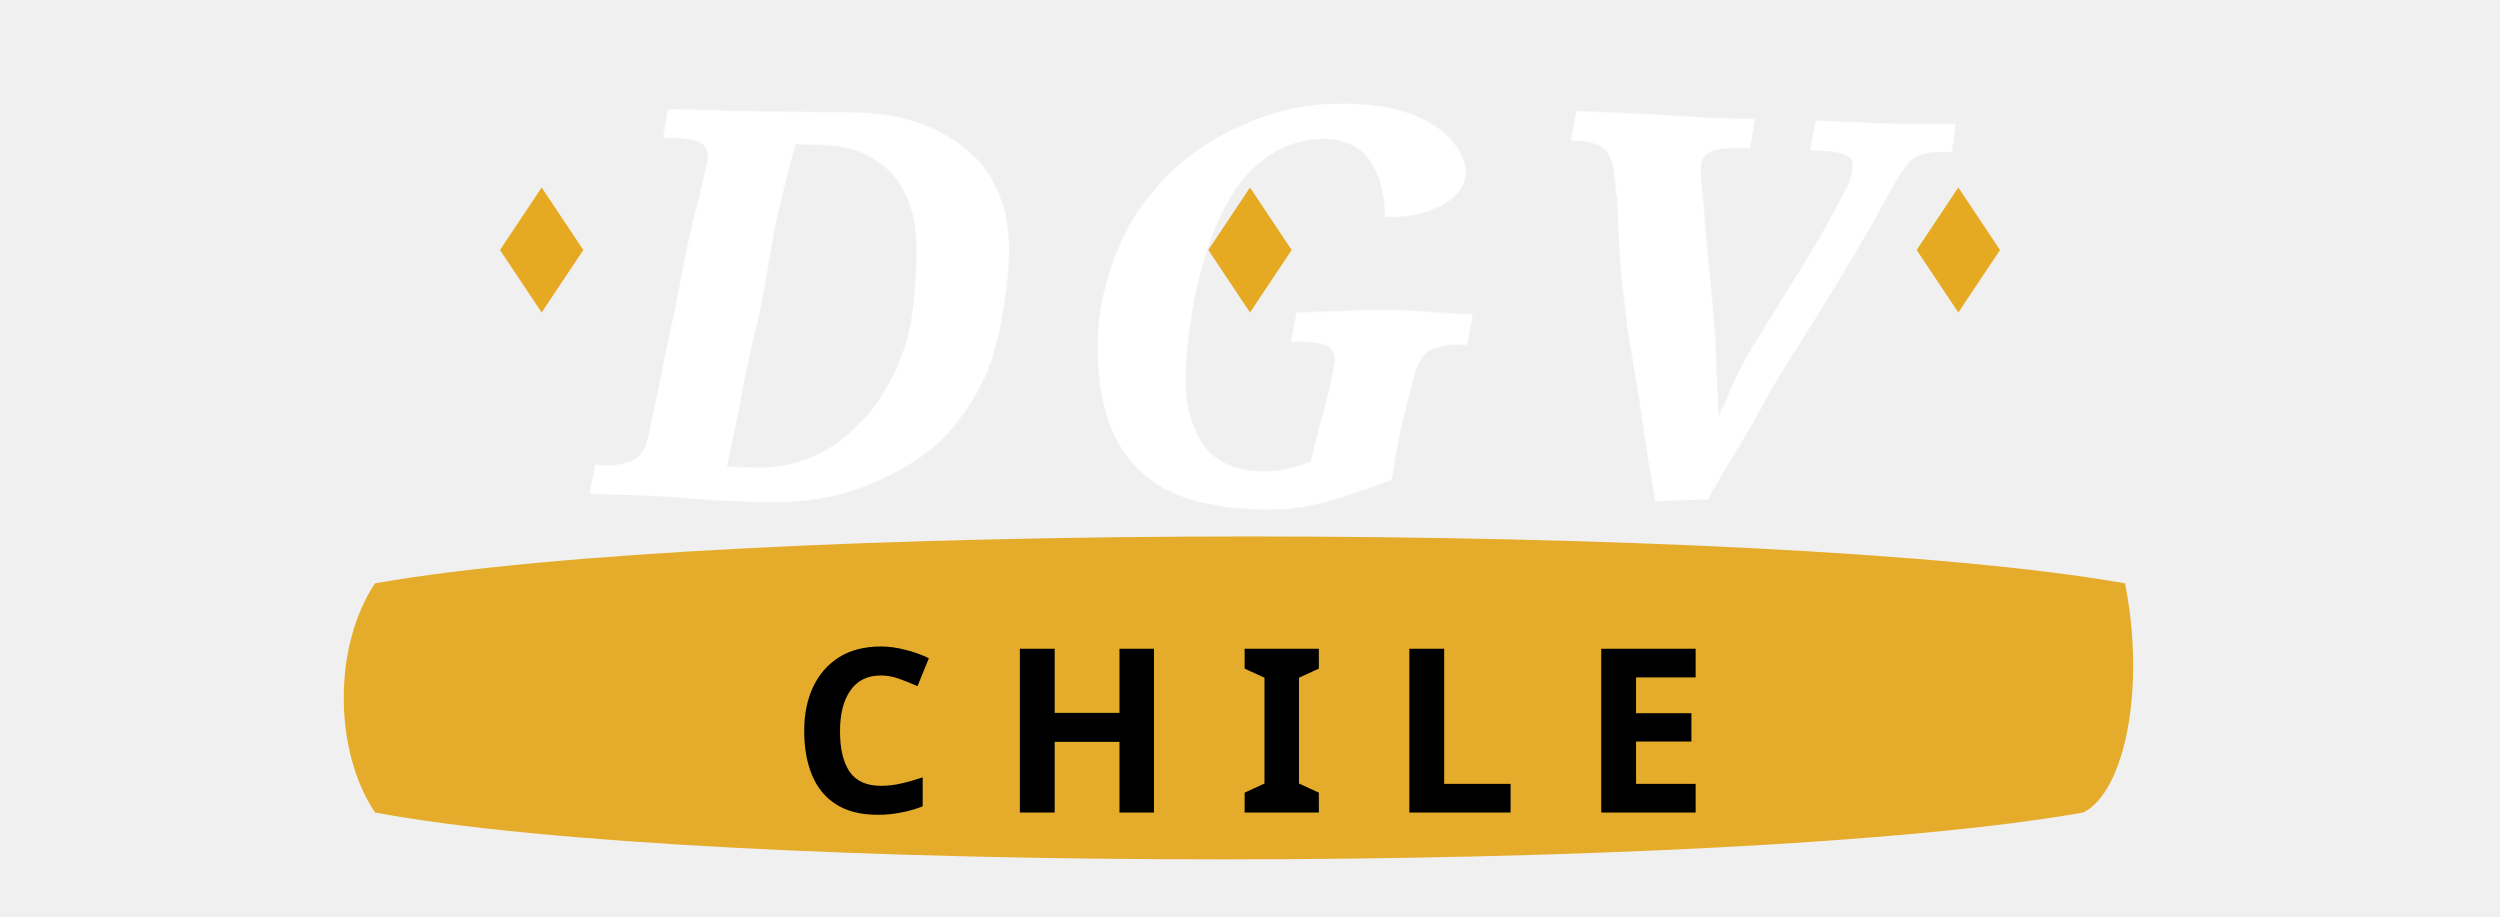
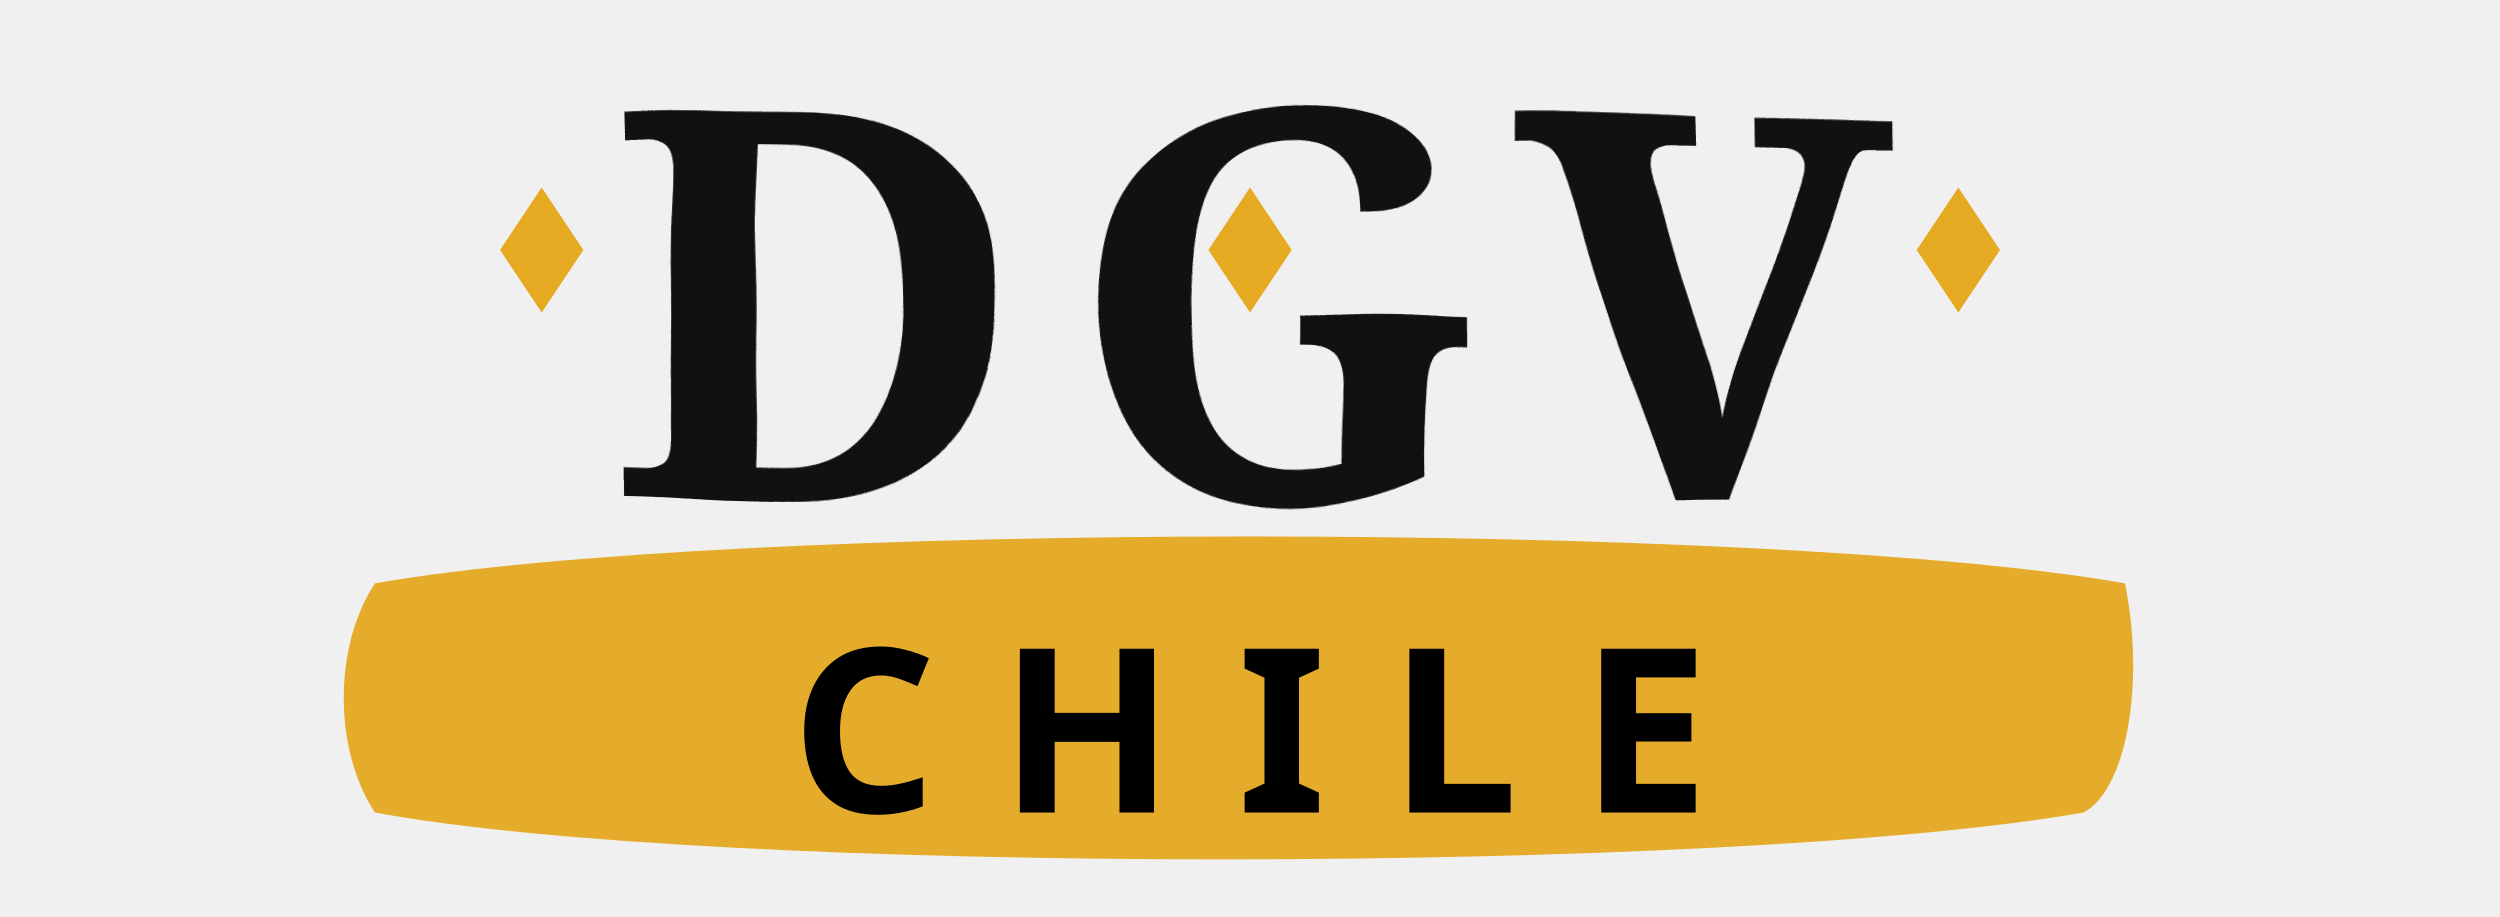
<svg xmlns="http://www.w3.org/2000/svg" viewBox="0 0 120 44" role="img" aria-label="DGV Chile">
  <defs>
    <filter id="r2">
      <feTurbulence type="fractalNoise" baseFrequency="0.05" numOctaves="3" result="n" />
-       <feDisplacementMap in="SourceGraphic" in2="n" scale="1.5" xChannelSelector="R" yChannelSelector="G" />
+       <feDisplacementMap in="SourceGraphic" in2="n" scale="1.2" xChannelSelector="R" yChannelSelector="G" />
    </filter>
  </defs>
  <g fill="#E5A922">
    <path d="M26 9 L28 12 L26 15 L24 12 Z" />
    <path d="M60 9 L62 12 L60 15 L58 12 Z" />
    <path d="M94 9 L96 12 L94 15 L92 12 Z" />
  </g>
-   <text x="60" y="24" text-anchor="middle" font-family="'Bricolage Grotesque', Georgia, serif" font-size="26" font-weight="900" fill="#ffffff" letter-spacing="2" filter="url(#r2)" style="font-style:italic">DGV</text>
+   <text x="60" y="24" text-anchor="middle" font-family="'Permanent Marker','Bricolage Grotesque',Georgia,serif" font-size="26" font-weight="900" fill="#111111" letter-spacing="2" filter="url(#r2)">DGV</text>
  <path d="M18 28 C35 25, 85 25, 102 28 C103 33, 102 38, 100 39 C83 42, 34 42, 18 39 C16 36, 16 31, 18 28 Z" fill="#E5A922" opacity="0.95" />
-   <text x="60" y="39" text-anchor="middle" font-family="'Bricolage Grotesque', Impact, sans-serif" font-size="11" font-weight="900" fill="#000000" letter-spacing="3">CHILE</text>
+   <text x="60" y="39" text-anchor="middle" font-family="'Bricolage Grotesque',Impact,sans-serif" font-size="11" font-weight="900" fill="#000000" letter-spacing="3">CHILE</text>
</svg>
